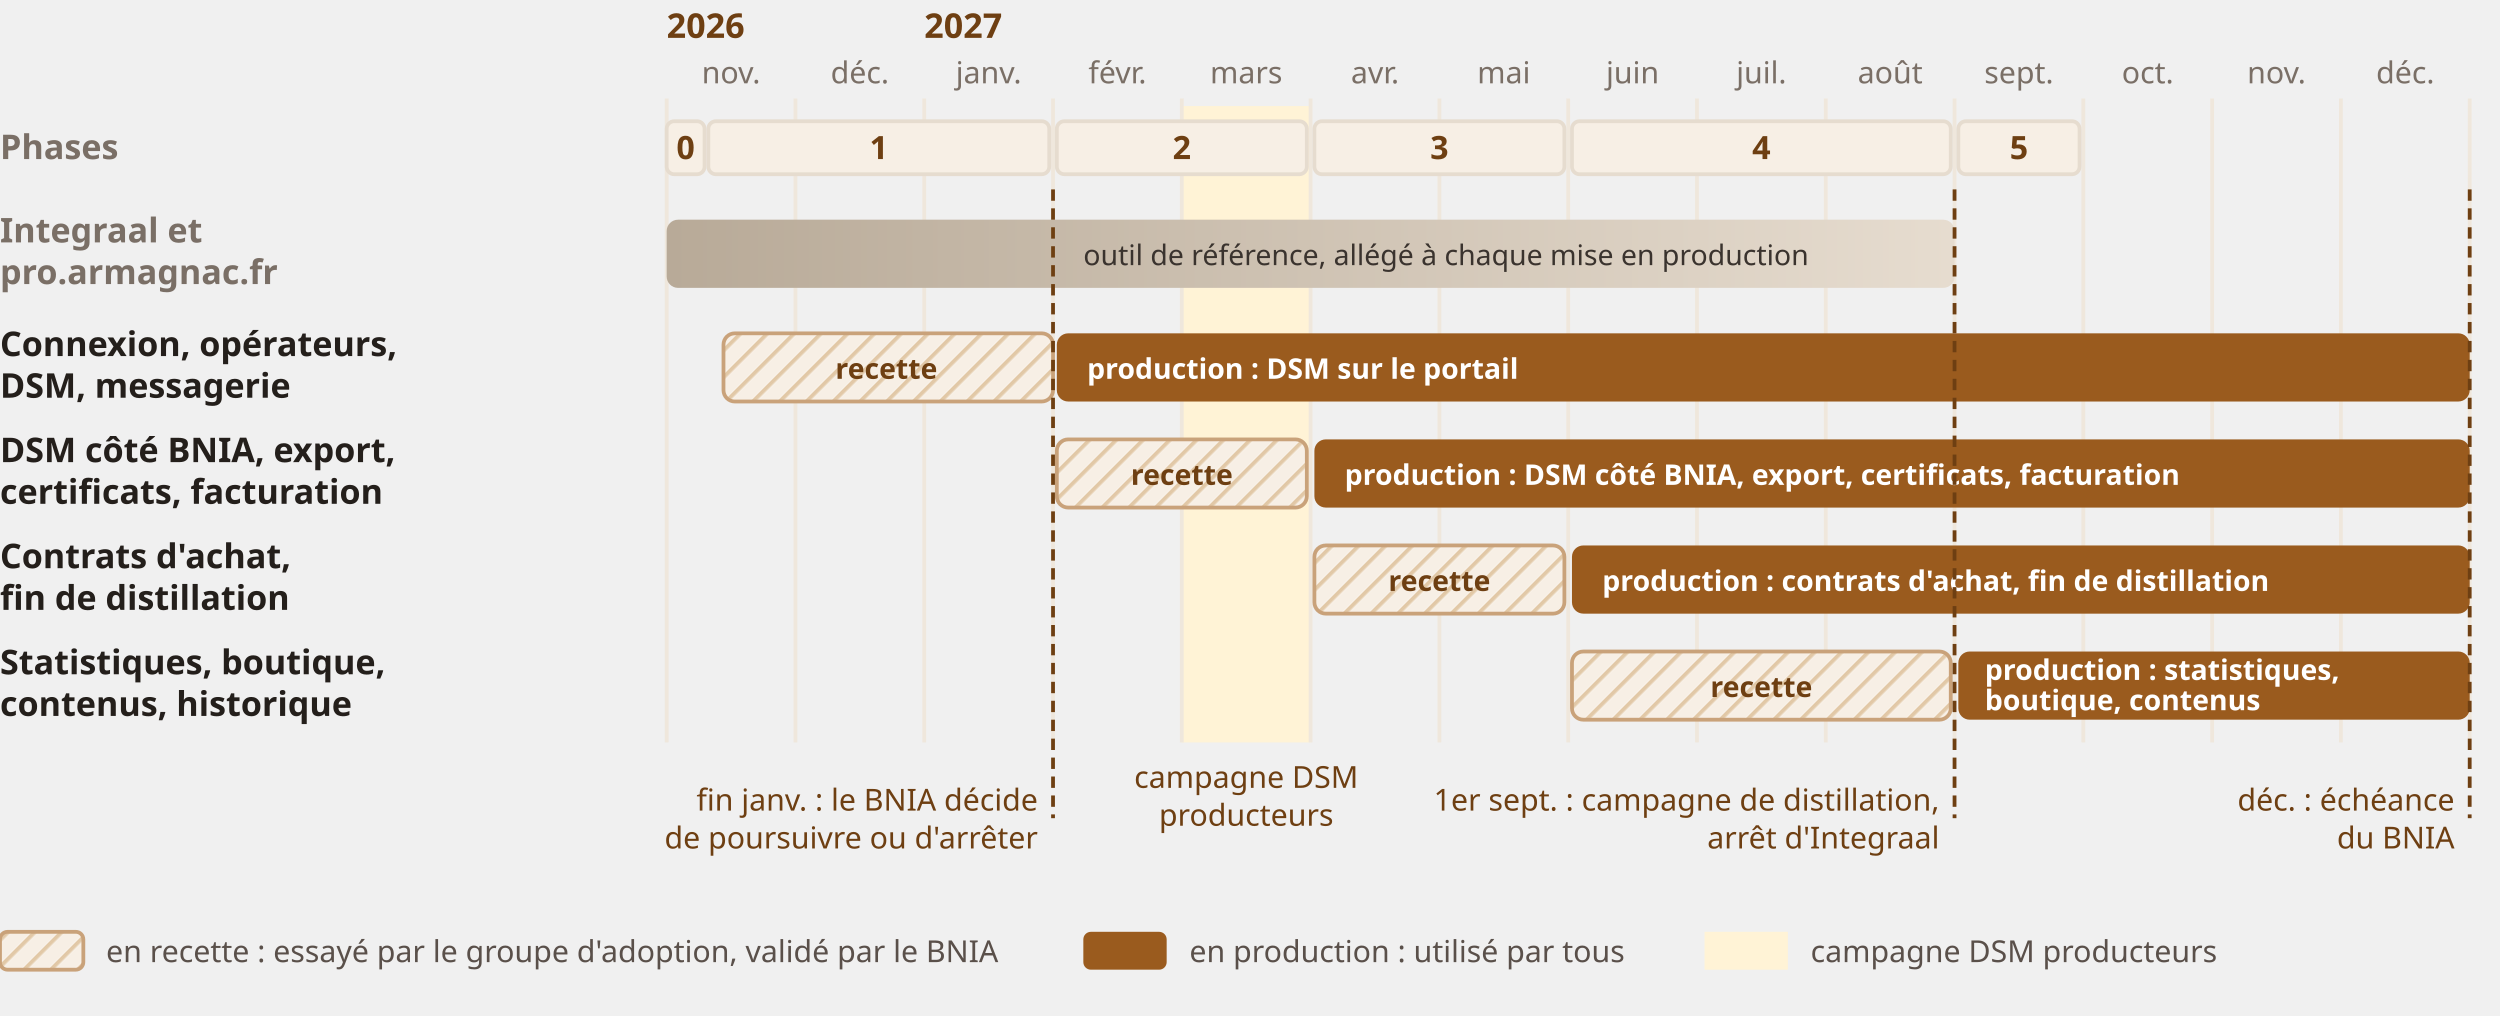
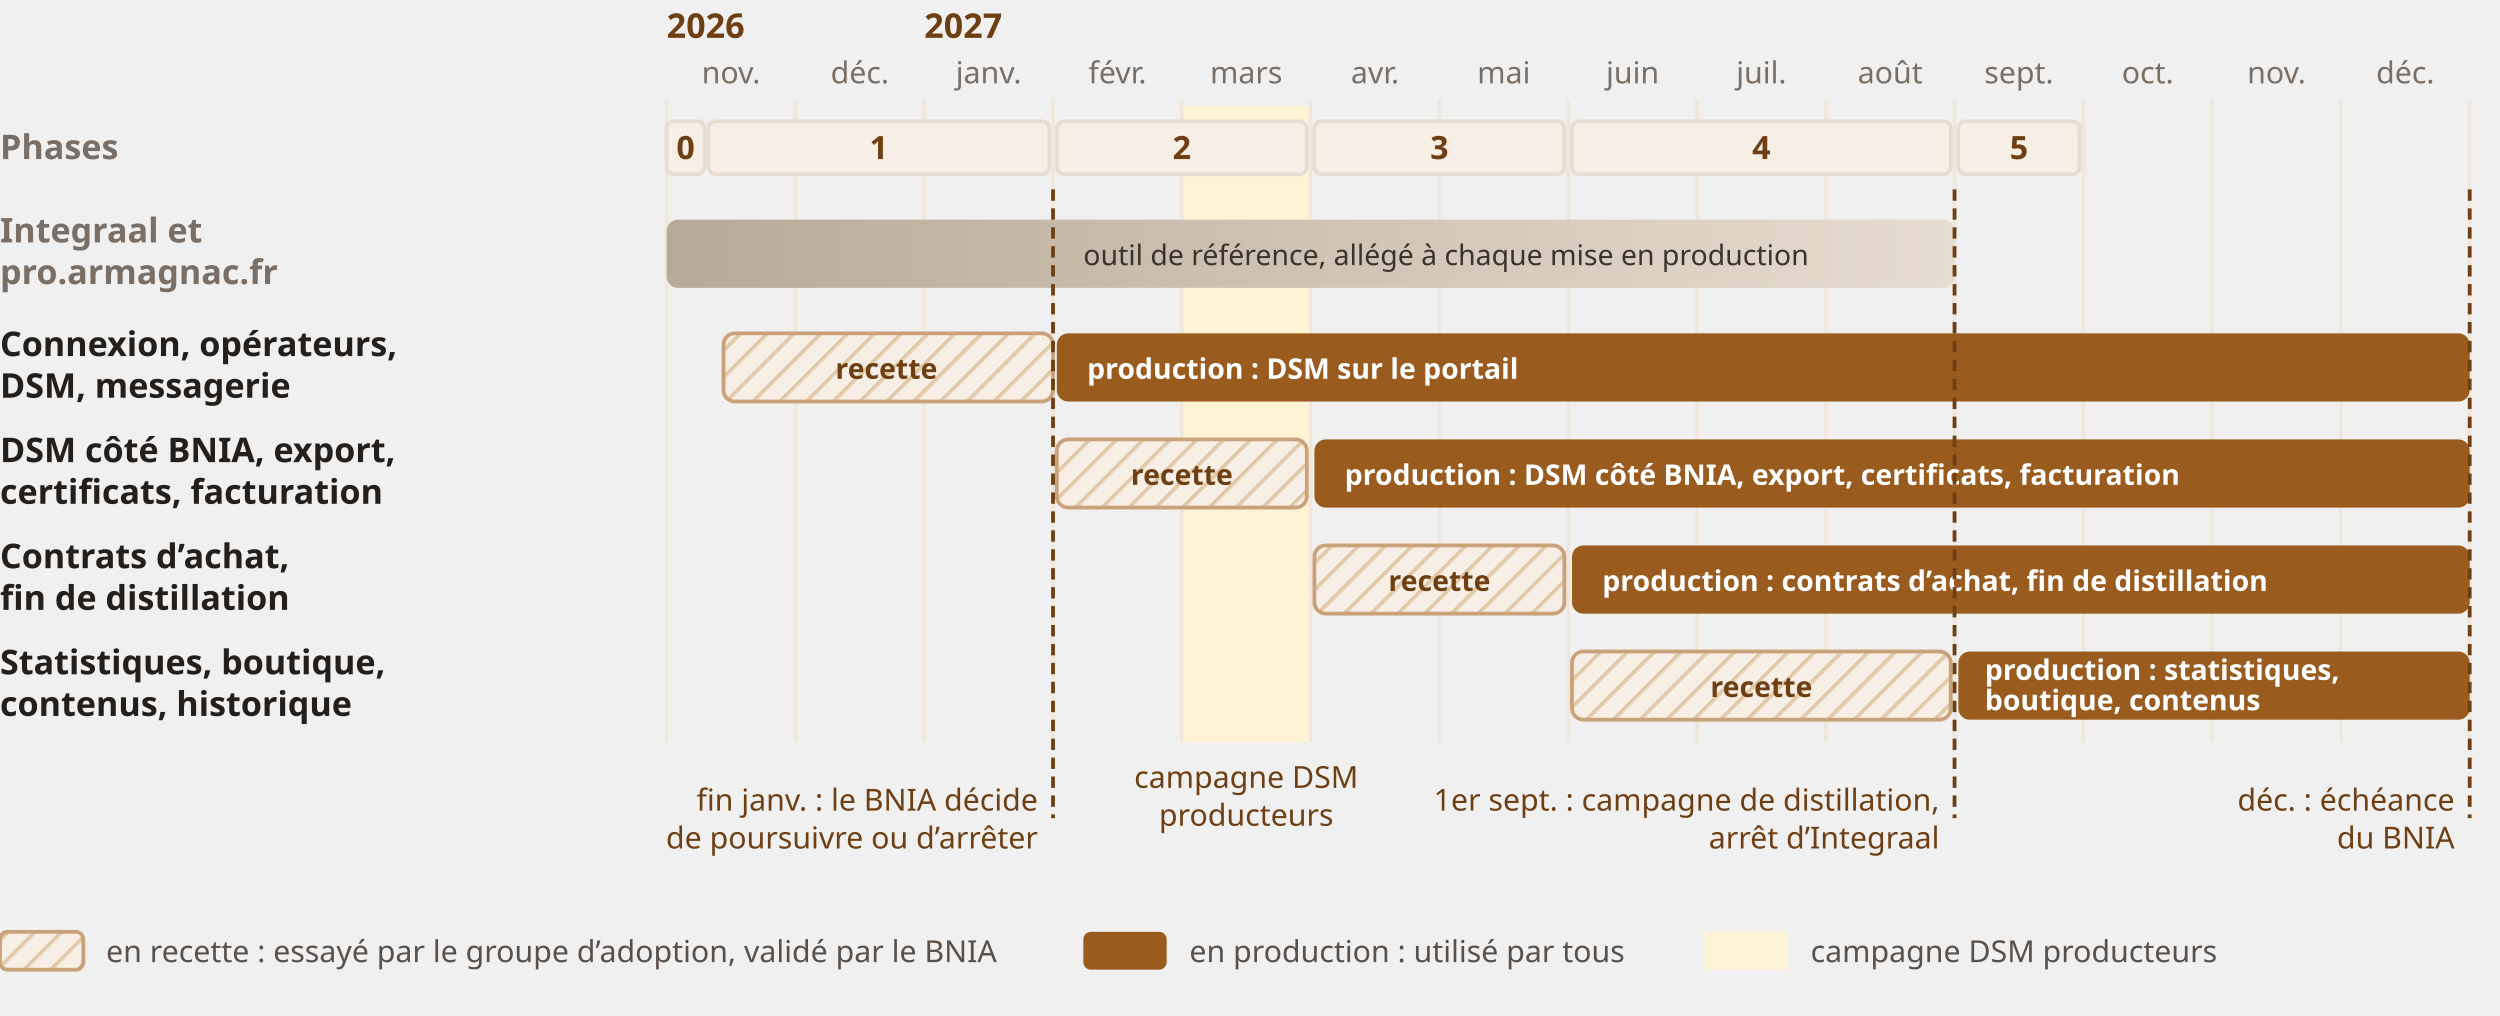
<svg xmlns="http://www.w3.org/2000/svg" viewBox="0 0 660 268" font-family="Inter Variable, Noto Sans, sans-serif">
  <defs>
    <pattern id="hachures" width="5" height="5" patternUnits="userSpaceOnUse" patternTransform="rotate(45)">
      <rect width="5" height="5" fill="#f7efe5" />
      <line x1="0" y1="0" x2="0" y2="5" stroke="#e2c9a8" stroke-width="2" />
    </pattern>
    <linearGradient id="estompe" x1="0" x2="1">
      <stop offset="0" stop-color="#b8aa98" />
      <stop offset="1" stop-color="#e6dccf" />
    </linearGradient>
    <style>
      .annee { font-size: 9px; font-weight: 650; fill: #6e3f12; }
      .mois { font-size: 8px; fill: #7a6f66; }
      .ligne-mois { stroke: #efe7dc; stroke-width: 1; }
      .rubrique { font-size: 9px; font-weight: 600; fill: #241f1b; }
      .rubrique-discret { font-size: 9px; font-weight: 600; fill: #7a6f66; }
      .recette { fill: url(#hachures); stroke: #c9a27a; stroke-width: 1; }
      .prod { fill: #9a5b1e; }
      .phase { fill: #f7efe5; stroke: #e6dccf; }
      .num-phase { font-size: 8.5px; font-weight: 650; fill: #6e3f12; }
      .dans-recette { font-size: 7.5px; fill: #6e3f12; font-weight: 600; }
      .dans-prod { font-size: 7.5px; fill: #fff; font-weight: 600; }
      .dans-integraal { font-size: 7.5px; fill: #3a332e; }
      .jalon { stroke: #6e3f12; stroke-width: 1; stroke-dasharray: 3 2; }
      .texte-jalon { font-size: 8px; fill: #6e3f12; }
      .campagne { fill: #fff3d6; }
      .legende { font-size: 8px; fill: #5a504a; }
    </style>
  </defs>
  <text class="annee" x="176" y="10">2026</text>
  <text class="annee" x="244" y="10">2027</text>
  <g class="mois" text-anchor="middle">
    <text x="193" y="22">nov.</text>
    <text x="227" y="22">déc.</text>
    <text x="261" y="22">janv.</text>
    <text x="295" y="22">févr.</text>
    <text x="329" y="22">mars</text>
    <text x="363" y="22">avr.</text>
    <text x="397" y="22">mai</text>
    <text x="431" y="22">juin</text>
    <text x="465" y="22">juil.</text>
    <text x="499" y="22">août</text>
    <text x="533" y="22">sept.</text>
    <text x="567" y="22">oct.</text>
    <text x="601" y="22">nov.</text>
    <text x="635" y="22">déc.</text>
  </g>
  <rect class="campagne" x="312" y="28" width="34" height="168" />
  <g class="ligne-mois">
    <line x1="176" y1="26" x2="176" y2="196" />
    <line x1="210" y1="26" x2="210" y2="196" />
    <line x1="244" y1="26" x2="244" y2="196" />
    <line x1="278" y1="26" x2="278" y2="196" />
    <line x1="312" y1="26" x2="312" y2="196" />
    <line x1="346" y1="26" x2="346" y2="196" />
    <line x1="380" y1="26" x2="380" y2="196" />
    <line x1="414" y1="26" x2="414" y2="196" />
    <line x1="448" y1="26" x2="448" y2="196" />
    <line x1="482" y1="26" x2="482" y2="196" />
    <line x1="516" y1="26" x2="516" y2="196" />
    <line x1="550" y1="26" x2="550" y2="196" />
    <line x1="584" y1="26" x2="584" y2="196" />
    <line x1="618" y1="26" x2="618" y2="196" />
    <line x1="652" y1="26" x2="652" y2="196" />
  </g>
  <text class="rubrique-discret" x="0" y="42">Phases</text>
  <rect class="phase" x="176" y="32" width="10" height="14" rx="2" />
  <text class="num-phase" x="181" y="42" text-anchor="middle">0</text>
  <rect class="phase" x="187" y="32" width="90" height="14" rx="2" />
  <text class="num-phase" x="232" y="42" text-anchor="middle">1</text>
  <rect class="phase" x="279" y="32" width="66" height="14" rx="2" />
  <text class="num-phase" x="312" y="42" text-anchor="middle">2</text>
  <rect class="phase" x="347" y="32" width="66" height="14" rx="2" />
  <text class="num-phase" x="380" y="42" text-anchor="middle">3</text>
  <rect class="phase" x="415" y="32" width="100" height="14" rx="2" />
  <text class="num-phase" x="465" y="42" text-anchor="middle">4</text>
  <rect class="phase" x="517" y="32" width="32" height="14" rx="2" />
  <text class="num-phase" x="533" y="42" text-anchor="middle">5</text>
  <text class="rubrique-discret" x="0" y="64">Integraal et</text>
  <text class="rubrique-discret" x="0" y="75">pro.armagnac.fr</text>
  <rect x="176" y="58" width="340" height="18" rx="3" fill="url(#estompe)" />
  <text class="dans-integraal" x="286" y="70">outil de référence, allégé à chaque mise en production</text>
  <text class="rubrique" x="0" y="94">Connexion, opérateurs,</text>
  <text class="rubrique" x="0" y="105">DSM, messagerie</text>
  <rect class="recette" x="191" y="88" width="87" height="18" rx="3" />
  <text class="dans-recette" x="234" y="100" text-anchor="middle">recette</text>
  <rect class="prod" x="279" y="88" width="373" height="18" rx="3" />
  <text class="dans-prod" x="287" y="100">production : DSM sur le portail</text>
  <text class="rubrique" x="0" y="122">DSM côté BNIA, export,</text>
  <text class="rubrique" x="0" y="133">certificats, facturation</text>
  <rect class="recette" x="279" y="116" width="66" height="18" rx="3" />
  <text class="dans-recette" x="312" y="128" text-anchor="middle">recette</text>
  <rect class="prod" x="347" y="116" width="305" height="18" rx="3" />
  <text class="dans-prod" x="355" y="128">production : DSM côté BNIA, export, certificats, facturation</text>
-   <text class="rubrique" x="0" y="150">Contrats d'achat,</text>
+   <text class="rubrique" x="0" y="150">Contrats d’achat,</text>
  <text class="rubrique" x="0" y="161">fin de distillation</text>
  <rect class="recette" x="347" y="144" width="66" height="18" rx="3" />
  <text class="dans-recette" x="380" y="156" text-anchor="middle">recette</text>
  <rect class="prod" x="415" y="144" width="237" height="18" rx="3" />
-   <text class="dans-prod" x="423" y="156">production : contrats d'achat, fin de distillation</text>
+   <text class="dans-prod" x="423" y="156">production : contrats d’achat, fin de distillation</text>
  <text class="rubrique" x="0" y="178">Statistiques, boutique,</text>
  <text class="rubrique" x="0" y="189">contenus, historique</text>
  <rect class="recette" x="415" y="172" width="100" height="18" rx="3" />
  <text class="dans-recette" x="465" y="184" text-anchor="middle">recette</text>
  <rect class="prod" x="517" y="172" width="135" height="18" rx="3" />
  <text class="dans-prod" x="524" y="179.5">production : statistiques,</text>
  <text class="dans-prod" x="524" y="187.5">boutique, contenus</text>
  <line class="jalon" x1="278" y1="50" x2="278" y2="216" />
  <line class="jalon" x1="516" y1="50" x2="516" y2="216" />
  <line class="jalon" x1="652" y1="50" x2="652" y2="216" />
  <text class="texte-jalon" x="274" y="214" text-anchor="end">fin janv. : le BNIA décide</text>
-   <text class="texte-jalon" x="274" y="224" text-anchor="end">de poursuivre ou d'arrêter</text>
+   <text class="texte-jalon" x="274" y="224" text-anchor="end">de poursuivre ou d’arrêter</text>
  <text class="texte-jalon" x="329" y="208" text-anchor="middle">campagne DSM</text>
  <text class="texte-jalon" x="329" y="218" text-anchor="middle">producteurs</text>
  <text class="texte-jalon" x="512" y="214" text-anchor="end">1er sept. : campagne de distillation,</text>
-   <text class="texte-jalon" x="512" y="224" text-anchor="end">arrêt d'Integraal</text>
+   <text class="texte-jalon" x="512" y="224" text-anchor="end">arrêt d’Integraal</text>
  <text class="texte-jalon" x="648" y="214" text-anchor="end">déc. : échéance</text>
  <text class="texte-jalon" x="648" y="224" text-anchor="end">du BNIA</text>
  <rect class="recette" x="0" y="246" width="22" height="10" rx="2" />
-   <text class="legende" x="28" y="254">en recette : essayé par le groupe d'adoption, validé par le BNIA</text>
+   <text class="legende" x="28" y="254">en recette : essayé par le groupe d’adoption, validé par le BNIA</text>
  <rect class="prod" x="286" y="246" width="22" height="10" rx="2" />
  <text class="legende" x="314" y="254">en production : utilisé par tous</text>
  <rect class="campagne" x="450" y="246" width="22" height="10" />
  <text class="legende" x="478" y="254">campagne DSM producteurs</text>
</svg>
